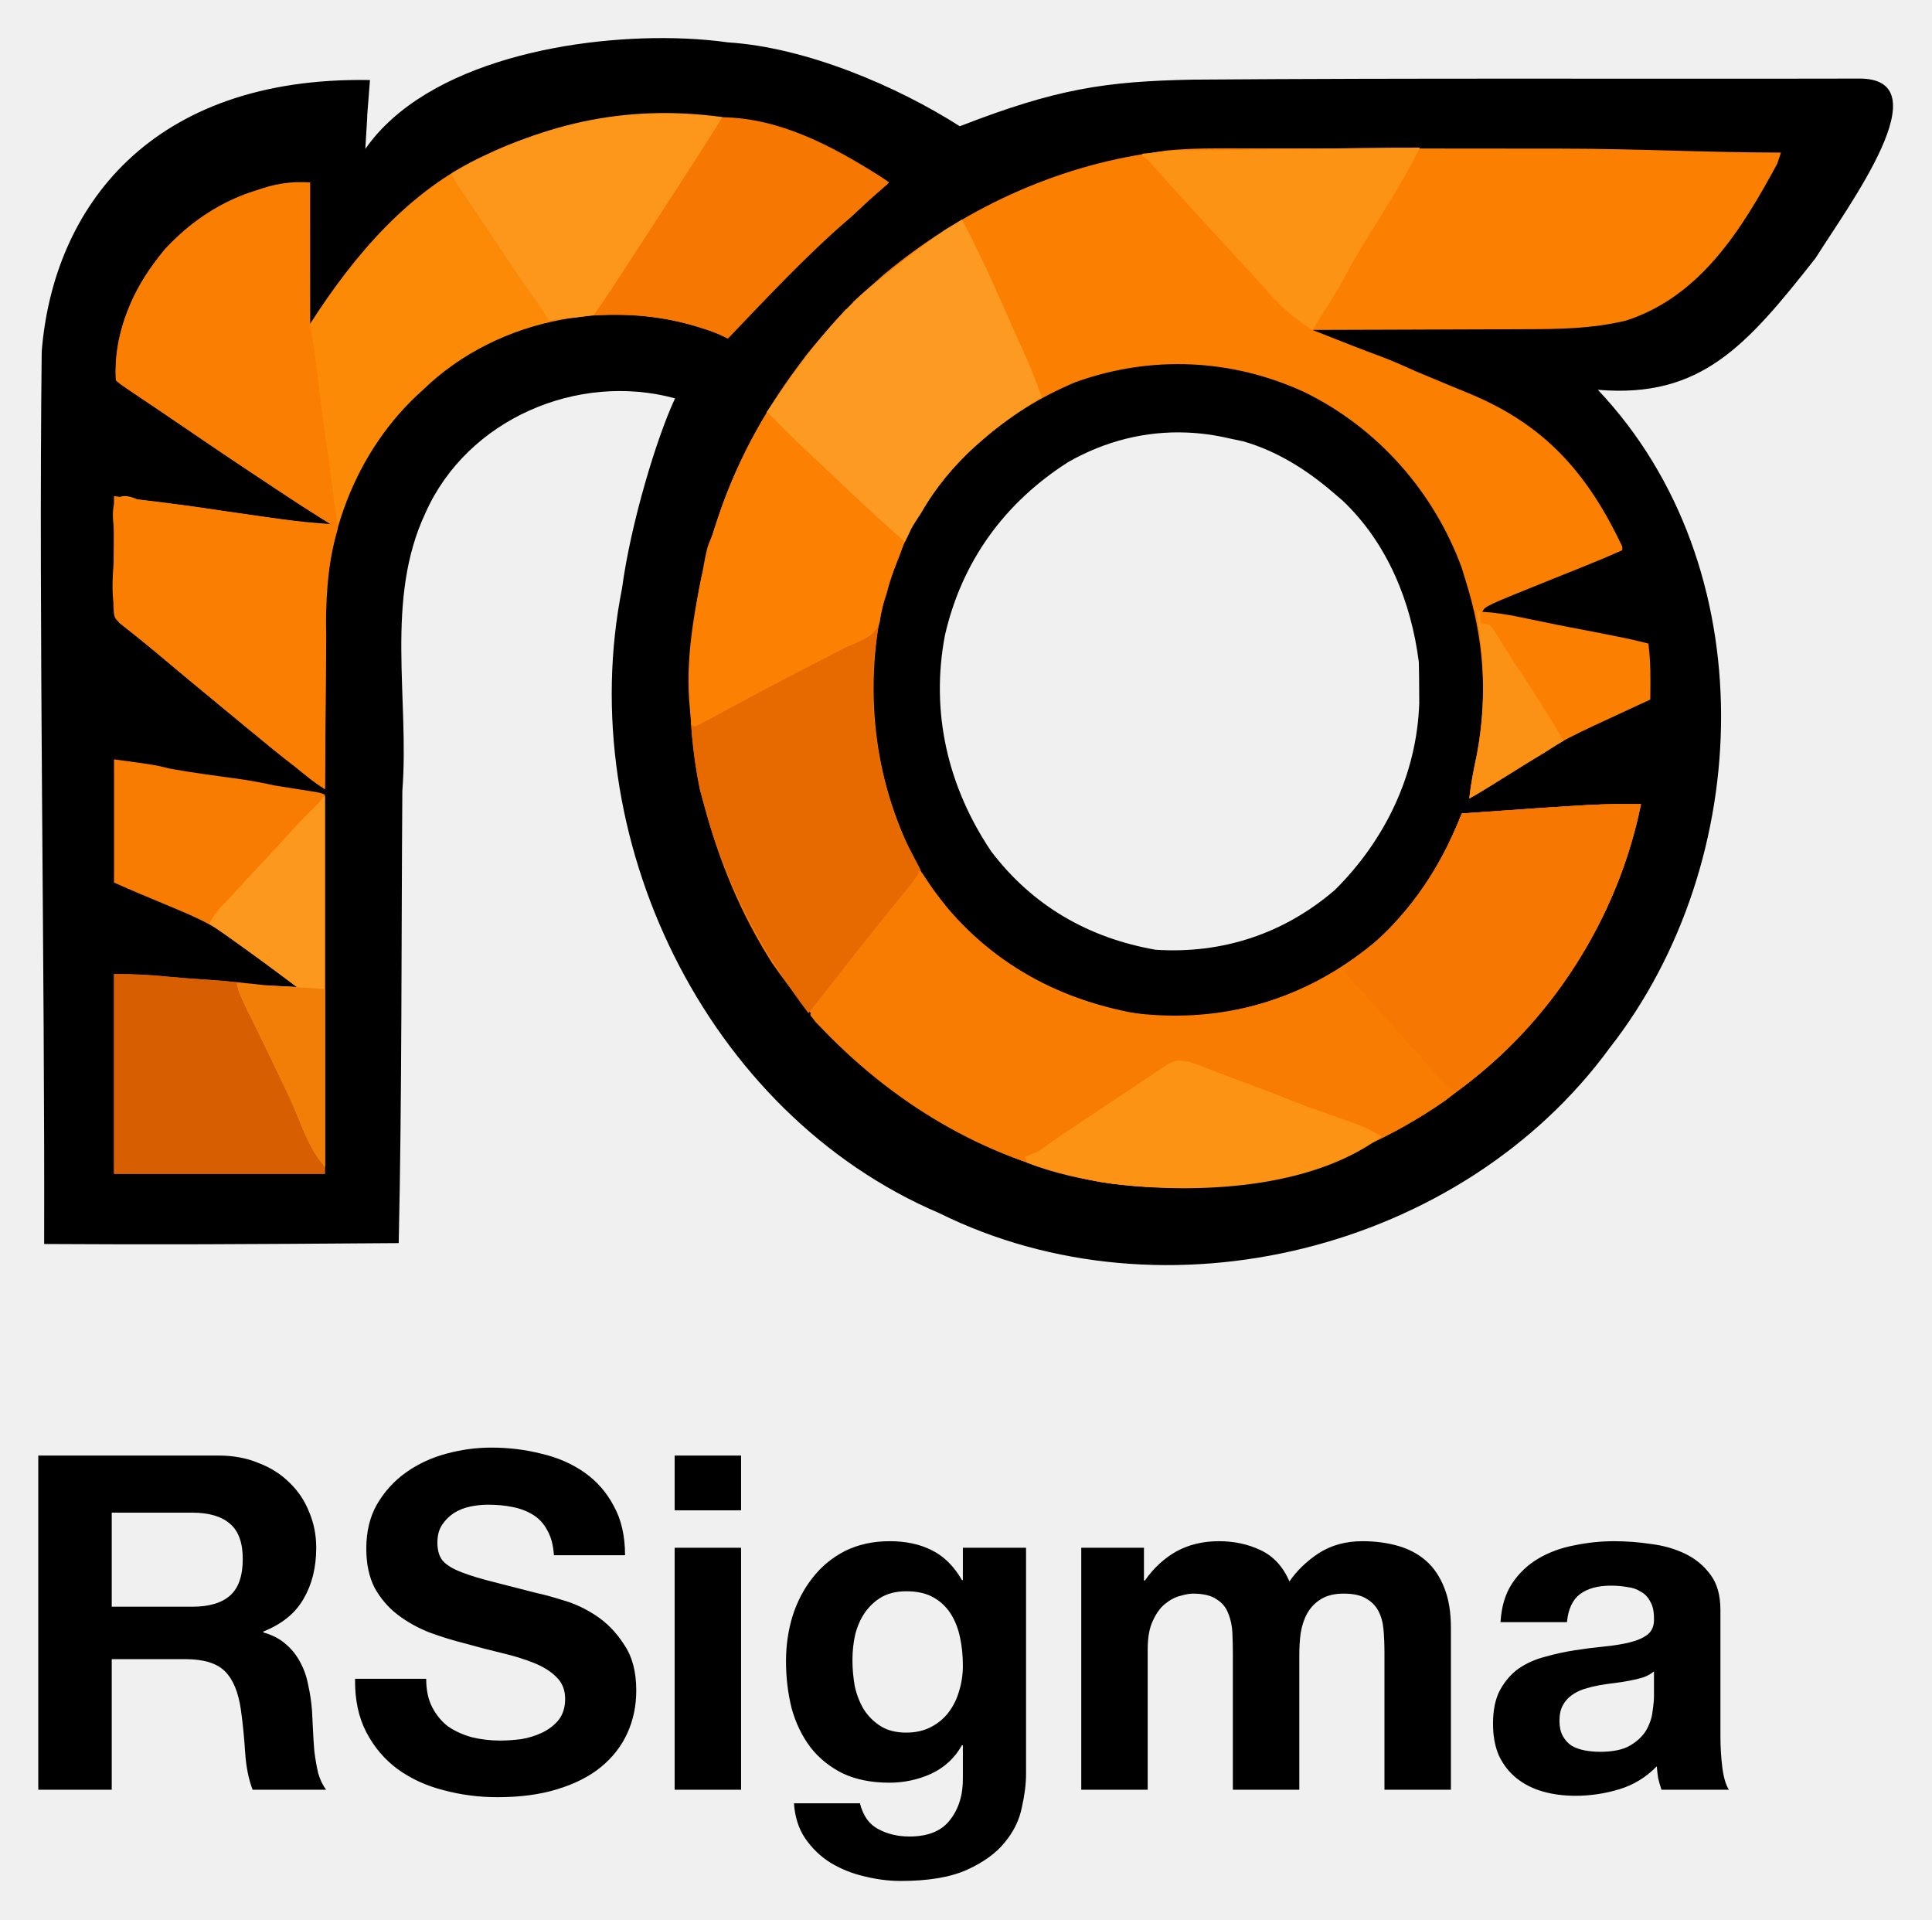
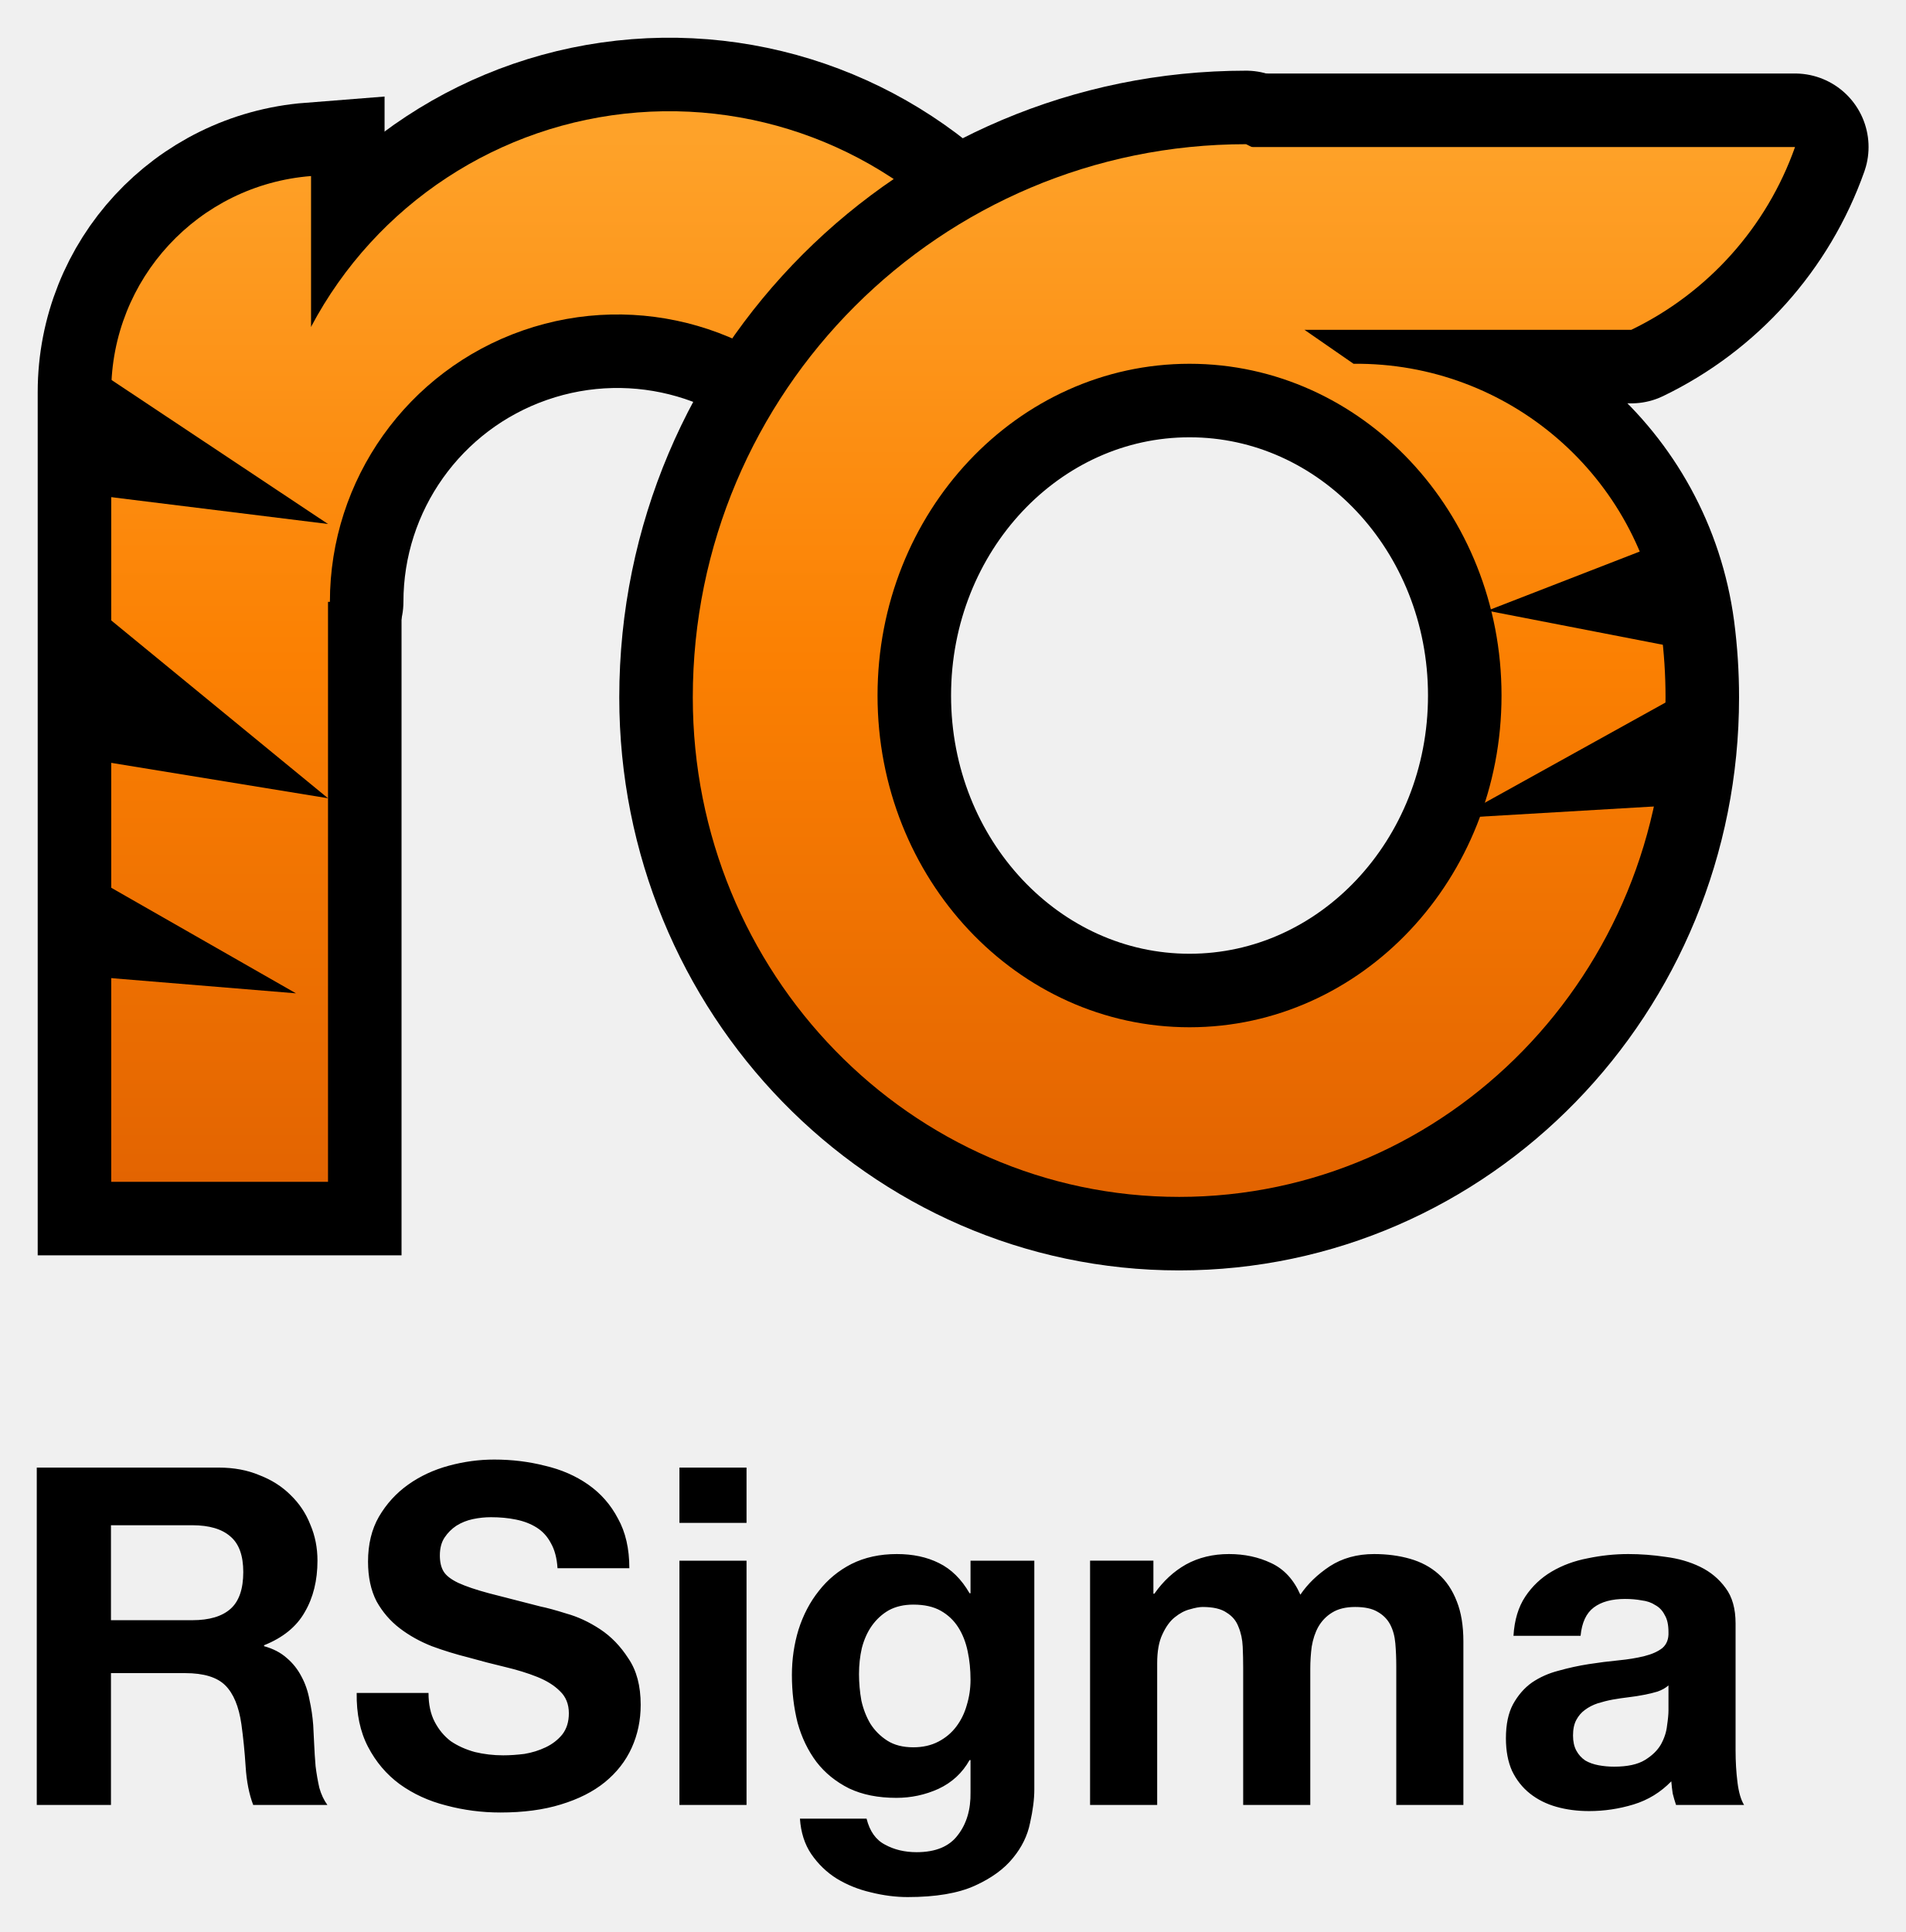
- <svg xmlns="http://www.w3.org/2000/svg" width="1035" height="1028" viewBox="82 76 1035 1028" role="img" aria-label="RSigma">
-   <style>
-     /* The mark keeps its dark outline (the orange facets carry it on any
-        background); only the wordmark flips to white on dark backgrounds so it
-        stays readable. */
-     @media (prefers-color-scheme: dark) { .word { fill: #ffffff; } }
-   </style>
-   <g transform="translate(-53.91459,-194.2921)">
-     <path class="mark" fill="#000000" d="m 503.008,290.952 c -57.5,-2.465 -138.55,12.016 -171.385,59.104 2.294,-35.916 -0.417,0.389 2.486,-36.898 -117.623,-2.035 -169.7,68.427 -175.85,145.391 -1.671,145.579 1.714,332.427 1.309,478.047 62.437,0.356 101.369,0.174 189.943,-0.48 1.748,-77.946 1.371,-164.202 1.947,-242.217 3.853,-49.445 -9.494,-102.584 12.477,-149.09 22.353,-49.988 81.396,-75.366 133.617,-61.154 -9.768,20.787 -23.753,66.954 -28.416,101.824 -26.44,132.406 44.308,280.96 170.002,334.613 120.683,59.728 279.773,20.051 359.141,-88.562 78.108,-99.881 83.063,-257.974 -6.377,-352.461 55.418,4.723 79.859,-23.891 116.588,-70.463 17.519,-27.921 68.854,-96.9 22.93,-96.225 -118.86,0.254 -237.733,-0.351 -356.586,0.568 -46.768,0.927 -72.919,4.827 -124.754,24.967 -33.669,-21.53 -82.461,-42.281 -124.08,-44.916 -7.044,-0.998 -14.778,-1.695 -22.992,-2.047 z m 268.762,211.021 c 7.374,0.303 14.8,1.305 22.23,3.025 2.64,0.56 5.28,1.111 8,1.691 18.01,5.2 33.85,15.159 48,27.309 1.71,1.46 3.419,2.931 5.189,4.441 23.94,22.69 36.771,54.259 40.811,86.559 0.12,4.75 0.179,9.5 0.189,14.25 0.01,2.48 0.029,4.961 0.039,7.521 -1.22,38.27 -18.329,73.579 -45.229,100.229 -27.28,23.45 -60.23,34.3 -96,32 -35.95,-6.32 -65.911,-23.49 -88.121,-52.75 -23.18,-34.47 -32.59,-74.399 -24.76,-115.629 9.05,-39.65 31.91,-71.041 66,-92.811 19.875,-11.34 41.528,-16.744 63.65,-15.836 z" />
-     <path fill="#fb8002" d="m 801.375,349.773 h 9.52 c 8.59,0 17.17,0.01 25.75,0.02 8.98,0.02 17.96,0.02 26.94,0.02 17,0.01 33.99,0.02 50.98,0.04 19.35,0.03 38.7,0.04 58.06,0.05 39.79,0.02 77.52,2.063 117.31,2.113 l 0.047,0.034 0.013,-0.047 c -0.65,1.98 -1.32,3.96 -2,6 -18.99,35.11 -41.04,71.04 -81,84 -18.46,4.41 -36.27,4.6 -55.2,4.61 -1.62,0 -1.62,0 -9.8,0.05 -8.53,0.04 -17.05,0.06 -25.58,0.08 -8.73,0.01 -17.46,0.06 -26.19,0.1 -17.07,0.07 -34.15,0.12 -51.23,0.16 4.48,1.76 8.96,3.52 13.44,5.29 2.49,0.98 4.99,1.96 7.55,2.97 5.34,2.09 10.71,4.11 16.08,6.11 6.12,2.32 11.98,4.91 17.93,7.63 3.79,1.6 7.58,3.18 11.38,4.75 2.09,0.87 4.19,1.74 6.34,2.64 3.96,1.64 7.92,3.28 11.88,4.9 40.27,16.81 62.8,42.59 81.4,81.71 v 2 c -6.48,2.88 -12.94,5.63 -19.52,8.26 -2.01,0.81 -4.02,1.62 -6.09,2.45 -4.18,1.68 -8.36,3.35 -12.54,5.03 -35.32,14.21 -35.32,14.21 -36.85,17.26 1.53,0.1 3.05,0.21 4.62,0.32 7,0.74 13.69,2.08 20.57,3.55 10.25,2.17 20.51,4.22 30.81,6.13 22.94,4.48 22.94,4.48 33,7 0.84,6.67 1.11,12.8 1.07,19.5 -0.01,1.97 -0.02,3.94 -0.03,5.97 -0.01,0.74 -0.01,0.74 -0.04,4.53 -1.76,0.81 -3.53,1.62 -5.35,2.45 -41.29,19.06 -41.29,19.06 -58.47,30.2 -6.35,4.11 -12.79,8.07 -19.24,12.03 -2.22,1.37 -4.43,2.73 -6.72,4.14 -5.21,3.18 -5.21,3.18 -7.22,4.18 0.9,-8.04 2.39,-15.55 4.07,-23.44 6.09,-32.03 3.72,-62.67 -6.07,-93.56 -0.66,-2.17 -1.31,-4.33 -2,-6.57 -15.04,-40.91 -45.03,-74.88 -84.18,-94.06 -39.03,-18.01 -82.3,-19.94 -122.82,-5.37 -19.1,8.05 -35.4,18.27 -51,32 -1.89,1.65 -3.79,3.3 -5.74,5 -21.2,20.18 -37.32,47.53 -44.26,76 l -3,9 c -9.59,49.8 -2.47,99.02 23,143 2.55,3.75 5.2,7.44 8,11 1.37,1.75 2.73,3.5 4.13,5.31 30.06,35.06 68.6,53.03 113.87,58.69 47.69,0.99 89.76,-15.37 124.57,-48.19 16.71,-17.68 28.52,-38.2 37.43,-60.81 73.66,-5.17 73.66,-5.17 96,-5 -12.42,61.82 -49.02,117.96 -100,155 -0.87,0.67 -0.87,0.67 -5.31,4.06 -54.72,37.88 -118.74,53.36 -184.63,43.26 -73.78,-13.86 -133.32,-56.08 -175.62,-117.39 -16.88,-26.57 -28.4,-54.64 -36.44,-84.93 -0.72,-2.66 -1.44,-5.32 -2.18,-8.07 -7.69,-37.91 -6.8,-77.16 1.18,-114.93 0.34,-0.33 0.66,-0.66 1,-1 0.26,-1.69 0.51,-3.38 0.76,-5.12 1.39,-7.67 3.62,-14.69 6.12,-22.07 0.86,-2.57 1.73,-5.14 2.62,-7.79 9.56,-26.76 23.51,-52.29 40.5,-75.02 1.63,-2.19 3.26,-4.38 4.94,-6.63 5.09,-6.41 10.48,-12.39 16.06,-18.37 l 5,-6 h 2 c 0.34,-0.66 0.34,-0.66 2,-4 3.27,-3.08 6.62,-6.06 10,-9 1.08,-0.95 1.08,-0.95 6.5,-5.75 41.2,-34.34 91.26,-57.91 144.5,-65.25 2.18,-0.35 4.36,-0.71 6.61,-1.07 13.6,-1.35 27.12,-1.19 40.77,-1.16 z" />
-     <path fill="#fc8a07" d="m 612,368 c -18.344,14.911 -34.481,27.764 -49.815,43.87 -15.719,9.911 -24.067,35.751 -41.904,37.028 C 467.571,428.455 403.246,439.441 362.393,479.218 325.918,511.556 307.731,561.343 310.68,609.6 c -0.219,27.8 -0.462,55.6 -0.68,83.4 -38.006,-27.905 -72.967,-59.806 -110,-89 -7.442,-14.929 -1.282,-34.163 -3.118,-50.779 -1.209,-11.504 -1.042,-21.417 12.842,-15.39 C 244.25,541.346 278.4,548.721 313,551 274.022,526.34 235.845,500.297 198,474 196.01,428.341 229.837,385.806 272.78,372.519 282.137,368.782 291.989,367.323 302,368 c 0.019,25.085 -0.038,51.493 0.029,75.754 23.475,-36.577 52.933,-71.516 93.247,-90.091 63.429,-30.963 141.079,-25.814 203.068,6.143 4.673,2.523 9.238,5.249 13.657,8.194 z" />
-     <path fill="#f87b02" d="m 1015,701 c -12.43,61.82 -49.03,117.97 -100,155 -1.75,1.34 -3.51,2.68 -5.31,4.06 -54.72,37.89 -118.74,53.37 -184.64,43.26 C 667.23,892.46 617.77,864.17 577,822 c -1.34,-1.38 -2.68,-2.76 -4.06,-4.19 -0.97,-1.26 -1.94,-2.51 -2.94,-3.81 1.48,-7.4 6.13,-11.31 11,-17 3.35,-4.32 6.68,-8.66 10,-13 5.9,-7.44 11.9,-14.8 17.89,-22.16 5.22,-6.44 10.39,-12.92 15.49,-19.46 1.19,-1.45 2.39,-2.89 3.62,-4.38 0.66,0 1.32,0 2,0 0.57,0.86 0.57,0.86 3.44,5.19 22.46,33.54 58.52,59.77 98.45,68.03 47.34,8.39 89.83,-0.47 130.11,-27.22 26.69,-21.2 44.52,-46.33 57,-78 73.65,-5.16 73.65,-5.16 96,-5 z" />
-     <path fill="#e76a01" d="m 547,491 c 3.13,3.13 6.25,6.26 9.36,9.4 1.64,1.64 3.27,3.28 4.95,4.98 1.63,1.63 3.25,3.27 4.93,4.96 2.77,2.71 5.59,5.38 8.52,7.92 7.46,6.59 14.33,13.8 21.33,20.87 5.8,5.84 11.64,11.53 17.91,16.87 0.99,0.99 1.98,1.98 3,3 0.5,0.16 0.5,0.16 3,1 -1,5 -1,5 -3.75,11.75 -18.37,46.64 -16.09,98.16 2.57,144.31 2.03,4.59 4.4,9.03 6.8,13.44 1.12,2.14 2.23,4.29 3.38,6.5 -2.66,5.32 -6.23,9.38 -10,14 -2.17,2.67 -4.33,5.33 -6.5,8 -1.12,1.38 -2.24,2.76 -3.4,4.18 -11.21,13.81 -22.13,27.84 -33.03,41.89 -2.34,2.99 -4.7,5.97 -7.07,8.93 -25.94,-34.49 -44.92,-70.21 -56,-112 -0.72,-2.66 -1.44,-5.32 -2.19,-8.06 -7.69,-37.91 -6.8,-77.17 1.19,-114.94 0.16,-0.16 0.16,-0.16 1,-1 0.25,-1.69 0.5,-3.37 0.76,-5.11 1.38,-7.67 3.61,-14.7 6.12,-22.08 0.86,-2.57 1.72,-5.14 2.61,-7.79 6.29,-17.6 14.7,-35.11 24.51,-51.02 z" />
-     <path fill="#f97e02" d="m 302,368 v 76 l 0.029,0.076 L 302,445 c 0.3,1.41 0.6,2.83 0.91,4.28 1.09,5.72 1.83,11.39 2.49,17.17 1.84,15.75 4,31.44 6.17,47.14 4.1,30.06 4.29,33.229 5.17,38.96 L 316.254,550 c 1,3 0.746,3 -0.504,7.38 -4.66,17.64 -5.21,35.16 -5.26,53.3 -0.01,1.18 -0.01,1.18 -0.06,7.17 -0.05,7.49 -0.08,14.97 -0.12,22.46 -0.03,5.11 -0.07,10.22 -0.1,15.32 -0.09,12.46 -0.15,24.91 -0.21,37.37 -5.84,-3.51 -10.74,-7.66 -16,-12 -1.12,-0.88 -1.12,-0.88 -6.81,-5.31 -7.23,-5.72 -14.21,-11.68 -21.19,-17.69 -3.32,-2.68 -6.65,-5.35 -10,-8 -3.67,-2.99 -7.34,-5.99 -11,-9 -0.66,-0.54 -0.66,-0.54 -3.98,-3.26 -6.8,-5.58 -13.54,-11.19 -20.21,-16.93 -6.79,-5.8 -13.77,-11.31 -20.81,-16.81 -3,-3 -3,-3 -3.34,-9.31 0.02,-2.7 0.03,-5.41 0.05,-8.2 0.01,-2.92 0.02,-5.85 0.03,-8.86 0.02,-3.07 0.05,-6.15 0.07,-9.32 0.02,-3.08 0.03,-6.17 0.04,-9.35 0.04,-7.65 0.09,-15.31 0.15,-22.96 1.6,0.23 1.6,0.23 9.69,1.4 8.09,1.16 16.19,2.23 24.31,3.16 8.37,0.97 16.67,2.15 25,3.44 8.46,1.23 16.91,2.43 25.38,3.62 2.26,0.33 4.53,0.65 6.87,0.99 1.08,0.15 1.08,0.15 6.59,0.93 1.97,0.28 3.95,0.56 5.98,0.85 C 306,551 306,551 313,551 c -2.08,-1.28 -4.17,-2.56 -6.31,-3.88 C 294.27,539.37 282.16,531.15 270,523 c -3.23,-2.15 -6.46,-4.29 -9.69,-6.44 -8.16,-5.44 -16.23,-11 -24.31,-16.56 -2.35,-1.57 -4.7,-3.13 -7.12,-4.75 C 200,476 200,476 198,474 c -1.68,-26.11 9.9,-50.14 26,-70 20.5,-22.24 47.53,-36 78,-36 z" />
-     <path fill="#f87b02" d="m 197,677 c 22,3 22,3 30,5 12.9,2.32 25.91,3.97 38.89,5.78 5.74,0.86 11.44,1.96 17.11,3.22 6.54,1.08 13.1,2.09 19.65,3.1 5.35,0.9 5.35,0.9 7.35,1.9 0,66.99 0,133.98 0,203 -37.29,0 -74.58,0 -113,0 0,-35.31 0,-70.62 0,-107 9.91,0 19.22,0.42 29.03,1.43 6.71,0.64 13.43,1.11 20.16,1.57 10.64,0.73 21.21,1.8 31.81,3 5.66,0.37 11.33,0.71 17,1 -11.23,-8.48 -22.53,-16.85 -34,-25 -1.89,-1.42 -3.78,-2.85 -5.72,-4.31 -9.11,-5.87 -18.54,-9.88 -28.53,-14 -3.71,-1.56 -7.43,-3.12 -11.14,-4.68 -1.63,-0.67 -3.26,-1.35 -4.94,-2.05 -4.58,-1.92 -9.13,-3.94 -13.67,-5.96 0,-21.78 0,-43.56 0,-66 z" />
-     <path fill="#f67702" d="m 1015,701 c -12.2,60.68 -48.23,118.14 -99,154 -5.69,-2.85 -8.82,-7.22 -13,-12 -0.74,-0.83 -0.74,-0.83 -4.5,-5 -10.5,-11.67 -21,-23.33 -31.5,-35 -1.63,-1.75 -3.26,-3.51 -4.94,-5.31 C 858,793 858,793 856,788 c 0.89,-0.65 0.89,-0.65 5.38,-3.94 5.84,-4.46 11.25,-9.04 16.62,-14.06 1.61,-1.51 3.22,-3.01 4.88,-4.56 16.18,-17.17 27.5,-37.58 36.12,-59.44 73.65,-5.16 73.65,-5.16 96,-5 z" />
-     <path fill="#fd9a21" d="m 651.267,387.901 c 13.091,24.495 23.547,50.273 35.125,75.49 2.714,6.465 5.227,13.014 7.608,19.609 -25.638,15.542 -49.506,35.461 -64.479,61.848 -11.066,17.193 -1.709,1.676 -8.852,15.688 -19.279,-16.816 -42.421,-39.138 -61.105,-56.59 -12.613,-12.677 -0.428,0.313 -12.964,-12.88 15.934,-23.413 35.006,-50.965 57.517,-68.62 12.404,-10.051 24.986,-19.967 38.1,-29.053 3.02,-1.826 6.05,-3.635 9.051,-5.493 z" />
-     <path fill="#fc8102" d="m 547,491 c 11.32,11.423 22.587,22.899 34.603,33.597 11.369,11.252 26.876,25.385 38.869,35.979 -3.14,8.187 -2.631,6.953 -4.604,12.147 -3.902,9.949 -7.374,20.184 -8.678,30.838 -2.972,9.3 -13.683,10.703 -21.088,14.961 -23.707,12.087 -47.219,24.552 -70.613,37.229 -4.068,1.808 -10.16,7.205 -9.355,-0.693 C 502.427,629.291 506.753,603.235 512,578 c 2.618,-14.44 2.692,-14.585 5.626,-21.344 C 524.642,533.649 534.333,511.469 547,491 Z" />
-     <path fill="#d75e01" d="m 197,792 c 9.9,0 19.18,0.42 28.98,1.43 9.37,0.89 18.75,1.48 28.14,2.11 5.88,0.46 3.16,0.393 8.338,0.862 l 0.047,0.056 c 1.17,4.113 1.238,4.219 6.123,15.647 1.2,2.55 3.522,4.746 4.762,7.376 3.84,7.99 7.79,15.91 11.79,23.81 4.44,8.99 8.6,18.1 12.78,27.21 2.5,5.35 5.09,10.62 7.79,15.88 C 309,893 309,893 310,899 H 197 Z" />
-     <path fill="#f67802" d="m 522.75,333.083 c 30.883,0.411 58.782,15.292 84.37,31.434 6.21,4.443 6.178,2.51 1.479,6.831 -7.592,6.595 -7.51,6.61 -16.874,15.324 -22.575,19.134 -45.522,43.766 -65.86,64.993 -7.649,-3.619 -7.645,-3.552 -13.351,-5.394 -18.556,-5.993 -35.231,-8.209 -58.551,-7.061 9.49,-18.378 23.532,-35.82 34.128,-53.542 11.279,-17.235 22.878,-35.686 34.659,-52.584 z" />
-     <path fill="#fc971c" d="m 523,333 c -0.51,0.8 -0.51,0.8 -3.09,4.86 -2.38,3.74 -4.76,7.48 -7.13,11.22 -7.34,11.57 -14.77,23.08 -22.27,34.54 -3.84,5.89 -7.66,11.8 -11.48,17.7 -3.96,6.11 -7.93,12.21 -11.91,18.3 -1.42,2.18 -2.84,4.36 -4.3,6.61 -2.86,4.31 -5.81,8.56 -8.82,12.77 -8.94,1.38 -8.94,1.38 -18,2 -0.99,0.16 -0.99,0.16 -6,1 -0.99,-1.59 -1.98,-3.18 -3,-4.81 -2.43,-3.76 -4.94,-7.47 -7.59,-11.08 -5.2,-7.21 -10.12,-14.58 -15.03,-21.99 -1.95,-2.92 -3.89,-5.85 -5.84,-8.78 -0.47,-0.71 -0.47,-0.71 -2.85,-4.3 -4.74,-7.12 -9.52,-14.22 -14.3,-21.31 C 379,366 379,366 378,363 c 46.17,-26.17 92,-37.19 145,-30 z" />
-     <path fill="#fd9315" d="m 773,839 c 3.67,1.26 7.31,2.61 10.94,4 1.06,0.41 1.06,0.41 6.43,2.46 2.19,0.84 4.37,1.68 6.63,2.54 4.19,1.57 8.37,3.13 12.56,4.69 6.43,2.41 12.82,4.87 19.19,7.43 5.72,2.27 11.43,4.37 17.25,6.38 21.68,7.51 21.68,7.51 30,12.5 -37.79,28.34 -99.04,30.82 -143.69,25.44 -15.63,-2.37 -31.58,-5.55 -46.31,-11.44 -0.16,-0.5 -0.16,-0.5 -1,-3 2.31,-0.99 4.62,-1.98 7,-3 3.36,-2.29 6.69,-4.63 10,-7 4,-2.67 8,-5.34 12,-8 2.05,-1.37 4.09,-2.74 6.2,-4.16 6.92,-4.63 13.86,-9.23 20.8,-13.84 2.33,-1.57 4.66,-3.14 7.07,-4.76 1.1,-0.73 1.1,-0.73 6.68,-4.43 2,-1.33 3.99,-2.67 6.05,-4.04 C 766,838 766,838 773,839 Z" />
-     <path fill="#fd9315" d="m 773.501,350.773 c 39.167,0.07 83.877,-1.505 123.043,-1.4 -11.39,23.324 -26.652,44.45 -39.167,67.131 -4.638,9.45 -12.898,21.405 -18.247,30.516 -10.108,-5.957 -18.737,-14.053 -26.215,-23.028 -20.365,-22.185 -40.92,-44.207 -60.886,-66.749 -1.857,-2.307 -7.65,-4.878 -1.744,-4.78 7.678,-1.17 15.449,-1.72 23.215,-1.69 z" />
-     <path fill="#fc981d" d="m 309,697 c 0.33,0 0.66,0 1,0 0,65.34 0,130.68 0,198 -8.74,-8.74 -13.65,-25.62 -18.94,-36.81 C 283.22,841.61 275.23,825.1 267.15,808.64 264,802 264,802 263,798 c 10.71,-0.1 21.31,0.29 32,1 -15.45,-11.65 -31.04,-23.05 -47,-34 3.16,-6.32 8.2,-10.85 13,-16 1.73,-1.9 3.46,-3.79 5.25,-5.75 5.71,-6.2 11.47,-12.35 17.24,-18.49 2.79,-2.99 5.53,-6.02 8.26,-9.07 4.91,-5.42 10.08,-10.52 15.25,-15.69 0.66,-0.99 1.32,-1.98 2,-3 z" />
-     <path fill="#f17f07" d="m 263,798 c 15.68,0 31.35,1.02 47,2 0,31.35 0,62.7 0,95 -8.74,-8.74 -13.65,-25.62 -18.94,-36.81 C 283.22,841.61 275.23,825.1 267.15,808.64 264,802 264,802 263,798 Z" />
-     <path fill="#fb9115" d="m 927,597 2,1 v 6 l 5,1 c 2.98,3.95 2.98,3.95 6.19,9.12 1.14,1.83 2.29,3.65 3.47,5.53 1.1,1.76 2.2,3.53 3.34,5.35 0.86,1.28 0.86,1.28 5.19,7.75 7.23,10.9 14.714,23.038 21.394,34.288 C 967.886,670.4 964.98,672.55 959.94,675.5 c -8.71,5.15 -17.28,10.46 -25.8,15.91 -3.66,2.29 -7.39,4.45 -11.14,6.59 0.89,-8.03 2.38,-15.54 4.06,-23.44 4.4,-23.12 4.29,-46.3 0.94,-69.56 z" />
+ <svg xmlns="http://www.w3.org/2000/svg" width="1011" height="1025" viewBox="83 77 1011 1025" role="img" aria-label="RSigma">
+   <defs>
+     <linearGradient id="rsg" gradientUnits="userSpaceOnUse" x1="0" y1="150" x2="0" y2="704">
+       <stop offset="0.0" stop-color="#fea229" />
+       <stop offset="0.5" stop-color="#fb8002" />
+       <stop offset="1.0" stop-color="#e36401" />
+     </linearGradient>
+   </defs>
+   <g fill="none" stroke="#000000" stroke-width="78" stroke-linejoin="round">
+     <path stroke-linejoin="miter" d="M142,704V285A115 115 0 0 1 248,170.4V255H257V704Z" />
+     <path d="M248,250.4A215 215 0 0 1 610,222L530,301.6A152.5 152.5 0 0 0 258,396.3H200V250.4Z" />
  </g>
-   <path class="word" fill="#000000" d="M 141.862,936.58 V 886.196 h 43.115 q 13.536,0 20.304,6.016 6.768,5.765 6.768,18.8 0,13.536 -6.768,19.552 -6.768,6.016 -20.304,6.016 z m -39.355,-80.965 v 178.976 h 39.355 v -69.936 h 39.355 q 14.789,0 21.307,6.517 6.517,6.517 8.523,20.555 1.504,10.779 2.256,22.56 0.752,11.781 4.011,20.304 h 39.355 q -2.757,-3.76 -4.261,-9.024 -1.253,-5.515 -2.005,-11.531 -0.501,-6.016 -0.752,-11.781 -0.251,-5.765 -0.501,-10.027 -0.501,-6.768 -2.005,-13.536 -1.253,-6.768 -4.261,-12.283 -3.008,-5.765 -7.771,-9.776 -4.763,-4.261 -12.032,-6.267 v -0.501 q 15.04,-6.016 21.557,-17.547 6.768,-11.531 6.768,-27.323 0,-10.277 -3.76,-19.051 -3.509,-9.024 -10.528,-15.792 -6.768,-6.768 -16.544,-10.528 -9.525,-4.011 -21.557,-4.011 z m 207.803,119.568 h -38.101 q -0.251,16.544 6.016,28.576 6.267,12.032 16.795,19.803 10.779,7.771 24.565,11.28 14.037,3.76 28.827,3.76 18.299,0 32.085,-4.261 14.037,-4.261 23.312,-11.781 9.525,-7.771 14.288,-18.299 4.763,-10.528 4.763,-22.811 0,-15.04 -6.517,-24.565 -6.267,-9.776 -15.04,-15.541 -8.773,-5.765 -17.797,-8.272 -8.773,-2.757 -13.787,-3.76 -16.795,-4.261 -27.323,-7.019 -10.277,-2.757 -16.293,-5.515 -5.765,-2.757 -7.771,-6.016 -2.005,-3.259 -2.005,-8.523 0,-5.765 2.507,-9.525 2.507,-3.76 6.267,-6.267 4.011,-2.507 8.773,-3.509 4.763,-1.003 9.525,-1.003 7.269,0 13.285,1.253 6.267,1.253 11.029,4.261 4.763,3.008 7.52,8.272 3.008,5.264 3.509,13.285 h 38.101 q 0,-15.541 -6.016,-26.32 -5.765,-11.029 -15.792,-18.048 -10.027,-7.019 -23.061,-10.027 -12.784,-3.259 -26.821,-3.259 -12.032,0 -24.064,3.259 -12.032,3.259 -21.557,10.027 -9.525,6.768 -15.541,17.045 -5.765,10.027 -5.765,23.813 0,12.283 4.512,21.056 4.763,8.523 12.283,14.288 7.52,5.765 17.045,9.525 9.525,3.509 19.552,6.016 9.776,2.757 19.301,5.013 9.525,2.256 17.045,5.264 7.52,3.008 12.032,7.52 4.763,4.512 4.763,11.781 0,6.768 -3.509,11.28 -3.509,4.261 -8.773,6.768 -5.264,2.507 -11.28,3.509 -6.016,0.752 -11.28,0.752 -7.771,0 -15.04,-1.755 -7.269,-2.005 -12.784,-5.765 -5.264,-4.011 -8.523,-10.277 -3.259,-6.267 -3.259,-15.291 z m 168.699,-90.24 v -29.328 h -35.595 v 29.328 z m -35.595,20.053 v 129.595 h 35.595 V 904.996 Z m 124.08,99.013 q -8.272,0 -13.787,-3.509 -5.515,-3.509 -9.024,-9.024 -3.259,-5.515 -4.763,-12.283 -1.253,-7.019 -1.253,-14.037 0,-7.269 1.504,-13.787 1.755,-6.768 5.264,-11.781 3.76,-5.264 9.024,-8.272 5.515,-3.008 13.035,-3.008 8.773,0 14.539,3.259 5.765,3.259 9.275,8.773 3.509,5.515 5.013,12.784 1.504,7.019 1.504,15.04 0,7.019 -2.005,13.536 -1.755,6.267 -5.515,11.28 -3.76,5.013 -9.525,8.021 -5.765,3.008 -13.285,3.008 z m 64.171,22.309 V 904.996 h -33.84 v 17.296 h -0.501 q -6.517,-11.28 -16.293,-16.043 -9.525,-4.763 -22.309,-4.763 -13.536,0 -24.064,5.264 -10.277,5.264 -17.296,14.288 -7.019,8.773 -10.779,20.555 -3.509,11.531 -3.509,24.064 0,13.285 3.008,25.317 3.259,11.781 10.027,20.805 6.768,8.773 17.296,14.037 10.528,5.013 25.067,5.013 11.781,0 22.309,-4.763 10.779,-5.013 16.544,-15.291 h 0.501 v 17.045 q 0.251,13.787 -6.768,22.811 -6.768,9.024 -21.808,9.024 -9.525,0 -16.795,-4.011 -7.269,-3.76 -9.776,-13.787 h -35.344 q 0.752,11.029 6.016,18.8 5.515,8.021 13.536,13.035 8.272,5.013 18.048,7.269 10.027,2.507 19.552,2.507 22.309,0 35.595,-6.016 13.285,-6.016 20.304,-14.789 7.019,-8.523 9.024,-18.549 2.256,-10.027 2.256,-17.797 z m 29.579,-121.323 v 129.595 h 35.595 v -75.2 q 0,-9.525 2.757,-15.291 2.757,-6.016 6.517,-9.024 4.011,-3.259 8.021,-4.261 4.261,-1.253 6.768,-1.253 8.523,0 12.784,3.008 4.512,2.757 6.267,7.52 2.005,4.763 2.256,10.528 0.251,5.515 0.251,11.28 v 72.693 h 35.595 v -72.192 q 0,-6.016 0.752,-11.781 1.003,-6.016 3.509,-10.528 2.757,-4.763 7.269,-7.52 4.763,-3.008 12.283,-3.008 7.52,0 11.781,2.507 4.512,2.507 6.768,6.768 2.256,4.261 2.757,10.027 0.501,5.765 0.501,12.283 v 73.445 h 35.595 v -86.731 q 0,-12.533 -3.509,-21.307 -3.509,-9.024 -9.776,-14.539 -6.267,-5.515 -15.04,-8.021 -8.773,-2.507 -19.051,-2.507 -13.536,0 -23.563,6.517 -9.776,6.517 -15.541,15.04 -5.264,-12.032 -15.541,-16.795 -10.027,-4.763 -22.309,-4.763 -12.784,0 -22.811,5.515 -9.776,5.515 -16.795,15.541 h -0.501 v -17.547 z m 224.598,39.856 q 0.752,-12.533 6.267,-20.805 5.515,-8.272 14.037,-13.285 8.523,-5.013 19.051,-7.019 10.779,-2.256 21.557,-2.256 9.776,0 19.803,1.504 10.027,1.253 18.299,5.264 8.272,4.011 13.536,11.28 5.264,7.019 5.264,18.8 v 67.429 q 0,8.773 1.003,16.795 1.003,8.021 3.509,12.032 h -36.096 q -1.003,-3.008 -1.755,-6.016 -0.501,-3.259 -0.752,-6.517 -8.523,8.773 -20.053,12.283 -11.531,3.509 -23.563,3.509 -9.275,0 -17.296,-2.256 -8.021,-2.256 -14.037,-7.019 -6.016,-4.763 -9.525,-12.032 -3.259,-7.269 -3.259,-17.296 0,-11.029 3.76,-18.048 4.011,-7.269 10.027,-11.531 6.267,-4.261 14.037,-6.267 8.021,-2.256 16.043,-3.509 8.021,-1.253 15.792,-2.005 7.771,-0.752 13.787,-2.256 6.016,-1.504 9.525,-4.261 3.509,-3.008 3.259,-8.523 0,-5.765 -2.005,-9.024 -1.755,-3.509 -5.013,-5.264 -3.008,-2.005 -7.269,-2.507 -4.011,-0.752 -8.773,-0.752 -10.528,0 -16.544,4.512 -6.016,4.512 -7.019,15.04 z m 82.219,26.32 q -2.256,2.005 -5.765,3.259 -3.259,1.003 -7.269,1.755 -3.76,0.752 -8.021,1.253 -4.261,0.501 -8.523,1.253 -4.011,0.752 -8.021,2.005 -3.76,1.253 -6.768,3.509 -2.757,2.005 -4.512,5.264 -1.755,3.259 -1.755,8.272 0,4.763 1.755,8.021 1.755,3.259 4.763,5.264 3.008,1.755 7.019,2.507 4.011,0.752 8.272,0.752 10.528,0 16.293,-3.509 5.765,-3.509 8.523,-8.272 2.757,-5.013 3.259,-10.027 0.752,-5.013 0.752,-8.021 z" />
+   <g fill="url(#rsg)" fill-rule="evenodd">
+     <path d="M142,704V285A115 115 0 0 1 248,170.4V255H257V704Z" />
+     <path d="M248,250.4A215 215 0 0 1 610,222L530,301.6A152.5 152.5 0 0 0 258,396.3H200V250.4Z" />
+   </g>
+   <g fill="none" stroke="#000000" stroke-width="78" stroke-linejoin="round">
+     <path d="M744,153.5A293.5 293.5 0 0 0 450.5,447A258 265 0 0 0 966.5,447A258 265 0 0 0 964.2,411.5A163 163 0 0 0 801,270L775,252L764,163.5ZM548.5,446A165.5 176 0 0 1 879.5,446A165.5 176 0 0 1 548.5,446Z" />
+     <path d="M744,155H1035.2A171 171 0 0 1 948.3,252H744Z" />
+   </g>
+   <g fill="url(#rsg)" fill-rule="evenodd">
+     <path d="M744,153.5A293.5 293.5 0 0 0 450.5,447A258 265 0 0 0 966.5,447A258 265 0 0 0 964.2,411.5A163 163 0 0 0 801,270L775,252L764,163.5ZM548.5,446A165.5 176 0 0 1 879.5,446A165.5 176 0 0 1 548.5,446Z" />
+     <path d="M744,155H1035.2A171 171 0 0 1 948.3,252H744Z" />
+   </g>
+   <path fill="#000000" d="M110,257.2L257,355L110,336.8ZM110,379.9L257,500.5L110,476.5ZM110,529.7L240,604L110,593.3ZM872,401L975,361V421ZM856,511L975,445V504Z" />
+   <path fill="#000000" d="M 141.862,936.58 V 886.196 h 43.115 q 13.536,0 20.304,6.016 6.768,5.765 6.768,18.8 0,13.536 -6.768,19.552 -6.768,6.016 -20.304,6.016 z m -39.355,-80.965 v 178.976 h 39.355 v -69.936 h 39.355 q 14.789,0 21.307,6.517 6.517,6.517 8.523,20.555 1.504,10.779 2.256,22.56 0.752,11.781 4.011,20.304 h 39.355 q -2.757,-3.76 -4.261,-9.024 -1.253,-5.515 -2.005,-11.531 -0.501,-6.016 -0.752,-11.781 -0.251,-5.765 -0.501,-10.027 -0.501,-6.768 -2.005,-13.536 -1.253,-6.768 -4.261,-12.283 -3.008,-5.765 -7.771,-9.776 -4.763,-4.261 -12.032,-6.267 v -0.501 q 15.04,-6.016 21.557,-17.547 6.768,-11.531 6.768,-27.323 0,-10.277 -3.76,-19.051 -3.509,-9.024 -10.528,-15.792 -6.768,-6.768 -16.544,-10.528 -9.525,-4.011 -21.557,-4.011 z m 207.803,119.568 h -38.101 q -0.251,16.544 6.016,28.576 6.267,12.032 16.795,19.803 10.779,7.771 24.565,11.28 14.037,3.76 28.827,3.76 18.299,0 32.085,-4.261 14.037,-4.261 23.312,-11.781 9.525,-7.771 14.288,-18.299 4.763,-10.528 4.763,-22.811 0,-15.04 -6.517,-24.565 -6.267,-9.776 -15.04,-15.541 -8.773,-5.765 -17.797,-8.272 -8.773,-2.757 -13.787,-3.76 -16.795,-4.261 -27.323,-7.019 -10.277,-2.757 -16.293,-5.515 -5.765,-2.757 -7.771,-6.016 -2.005,-3.259 -2.005,-8.523 0,-5.765 2.507,-9.525 2.507,-3.76 6.267,-6.267 4.011,-2.507 8.773,-3.509 4.763,-1.003 9.525,-1.003 7.269,0 13.285,1.253 6.267,1.253 11.029,4.261 4.763,3.008 7.52,8.272 3.008,5.264 3.509,13.285 h 38.101 q 0,-15.541 -6.016,-26.32 -5.765,-11.029 -15.792,-18.048 -10.027,-7.019 -23.061,-10.027 -12.784,-3.259 -26.821,-3.259 -12.032,0 -24.064,3.259 -12.032,3.259 -21.557,10.027 -9.525,6.768 -15.541,17.045 -5.765,10.027 -5.765,23.813 0,12.283 4.512,21.056 4.763,8.523 12.283,14.288 7.52,5.765 17.045,9.525 9.525,3.509 19.552,6.016 9.776,2.757 19.301,5.013 9.525,2.256 17.045,5.264 7.52,3.008 12.032,7.52 4.763,4.512 4.763,11.781 0,6.768 -3.509,11.28 -3.509,4.261 -8.773,6.768 -5.264,2.507 -11.28,3.509 -6.016,0.752 -11.28,0.752 -7.771,0 -15.04,-1.755 -7.269,-2.005 -12.784,-5.765 -5.264,-4.011 -8.523,-10.277 -3.259,-6.267 -3.259,-15.291 z m 168.699,-90.24 v -29.328 h -35.595 v 29.328 z m -35.595,20.053 v 129.595 h 35.595 V 904.996 Z m 124.08,99.013 q -8.272,0 -13.787,-3.509 -5.515,-3.509 -9.024,-9.024 -3.259,-5.515 -4.763,-12.283 -1.253,-7.019 -1.253,-14.037 0,-7.269 1.504,-13.787 1.755,-6.768 5.264,-11.781 3.76,-5.264 9.024,-8.272 5.515,-3.008 13.035,-3.008 8.773,0 14.539,3.259 5.765,3.259 9.275,8.773 3.509,5.515 5.013,12.784 1.504,7.019 1.504,15.04 0,7.019 -2.005,13.536 -1.755,6.267 -5.515,11.28 -3.76,5.013 -9.525,8.021 -5.765,3.008 -13.285,3.008 z m 64.171,22.309 V 904.996 h -33.84 v 17.296 h -0.501 q -6.517,-11.28 -16.293,-16.043 -9.525,-4.763 -22.309,-4.763 -13.536,0 -24.064,5.264 -10.277,5.264 -17.296,14.288 -7.019,8.773 -10.779,20.555 -3.509,11.531 -3.509,24.064 0,13.285 3.008,25.317 3.259,11.781 10.027,20.805 6.768,8.773 17.296,14.037 10.528,5.013 25.067,5.013 11.781,0 22.309,-4.763 10.779,-5.013 16.544,-15.291 h 0.501 v 17.045 q 0.251,13.787 -6.768,22.811 -6.768,9.024 -21.808,9.024 -9.525,0 -16.795,-4.011 -7.269,-3.76 -9.776,-13.787 h -35.344 q 0.752,11.029 6.016,18.8 5.515,8.021 13.536,13.035 8.272,5.013 18.048,7.269 10.027,2.507 19.552,2.507 22.309,0 35.595,-6.016 13.285,-6.016 20.304,-14.789 7.019,-8.523 9.024,-18.549 2.256,-10.027 2.256,-17.797 z m 29.579,-121.323 v 129.595 h 35.595 v -75.2 q 0,-9.525 2.757,-15.291 2.757,-6.016 6.517,-9.024 4.011,-3.259 8.021,-4.261 4.261,-1.253 6.768,-1.253 8.523,0 12.784,3.008 4.512,2.757 6.267,7.52 2.005,4.763 2.256,10.528 0.251,5.515 0.251,11.28 v 72.693 h 35.595 v -72.192 q 0,-6.016 0.752,-11.781 1.003,-6.016 3.509,-10.528 2.757,-4.763 7.269,-7.52 4.763,-3.008 12.283,-3.008 7.52,0 11.781,2.507 4.512,2.507 6.768,6.768 2.256,4.261 2.757,10.027 0.501,5.765 0.501,12.283 v 73.445 h 35.595 v -86.731 q 0,-12.533 -3.509,-21.307 -3.509,-9.024 -9.776,-14.539 -6.267,-5.515 -15.04,-8.021 -8.773,-2.507 -19.051,-2.507 -13.536,0 -23.563,6.517 -9.776,6.517 -15.541,15.04 -5.264,-12.032 -15.541,-16.795 -10.027,-4.763 -22.309,-4.763 -12.784,0 -22.811,5.515 -9.776,5.515 -16.795,15.541 h -0.501 v -17.547 z m 224.598,39.856 q 0.752,-12.533 6.267,-20.805 5.515,-8.272 14.037,-13.285 8.523,-5.013 19.051,-7.019 10.779,-2.256 21.557,-2.256 9.776,0 19.803,1.504 10.027,1.253 18.299,5.264 8.272,4.011 13.536,11.28 5.264,7.019 5.264,18.8 v 67.429 q 0,8.773 1.003,16.795 1.003,8.021 3.509,12.032 h -36.096 q -1.003,-3.008 -1.755,-6.016 -0.501,-3.259 -0.752,-6.517 -8.523,8.773 -20.053,12.283 -11.531,3.509 -23.563,3.509 -9.275,0 -17.296,-2.256 -8.021,-2.256 -14.037,-7.019 -6.016,-4.763 -9.525,-12.032 -3.259,-7.269 -3.259,-17.296 0,-11.029 3.76,-18.048 4.011,-7.269 10.027,-11.531 6.267,-4.261 14.037,-6.267 8.021,-2.256 16.043,-3.509 8.021,-1.253 15.792,-2.005 7.771,-0.752 13.787,-2.256 6.016,-1.504 9.525,-4.261 3.509,-3.008 3.259,-8.523 0,-5.765 -2.005,-9.024 -1.755,-3.509 -5.013,-5.264 -3.008,-2.005 -7.269,-2.507 -4.011,-0.752 -8.773,-0.752 -10.528,0 -16.544,4.512 -6.016,4.512 -7.019,15.04 z m 82.219,26.32 q -2.256,2.005 -5.765,3.259 -3.259,1.003 -7.269,1.755 -3.76,0.752 -8.021,1.253 -4.261,0.501 -8.523,1.253 -4.011,0.752 -8.021,2.005 -3.76,1.253 -6.768,3.509 -2.757,2.005 -4.512,5.264 -1.755,3.259 -1.755,8.272 0,4.763 1.755,8.021 1.755,3.259 4.763,5.264 3.008,1.755 7.019,2.507 4.011,0.752 8.272,0.752 10.528,0 16.293,-3.509 5.765,-3.509 8.523,-8.272 2.757,-5.013 3.259,-10.027 0.752,-5.013 0.752,-8.021 z" />
</svg>
